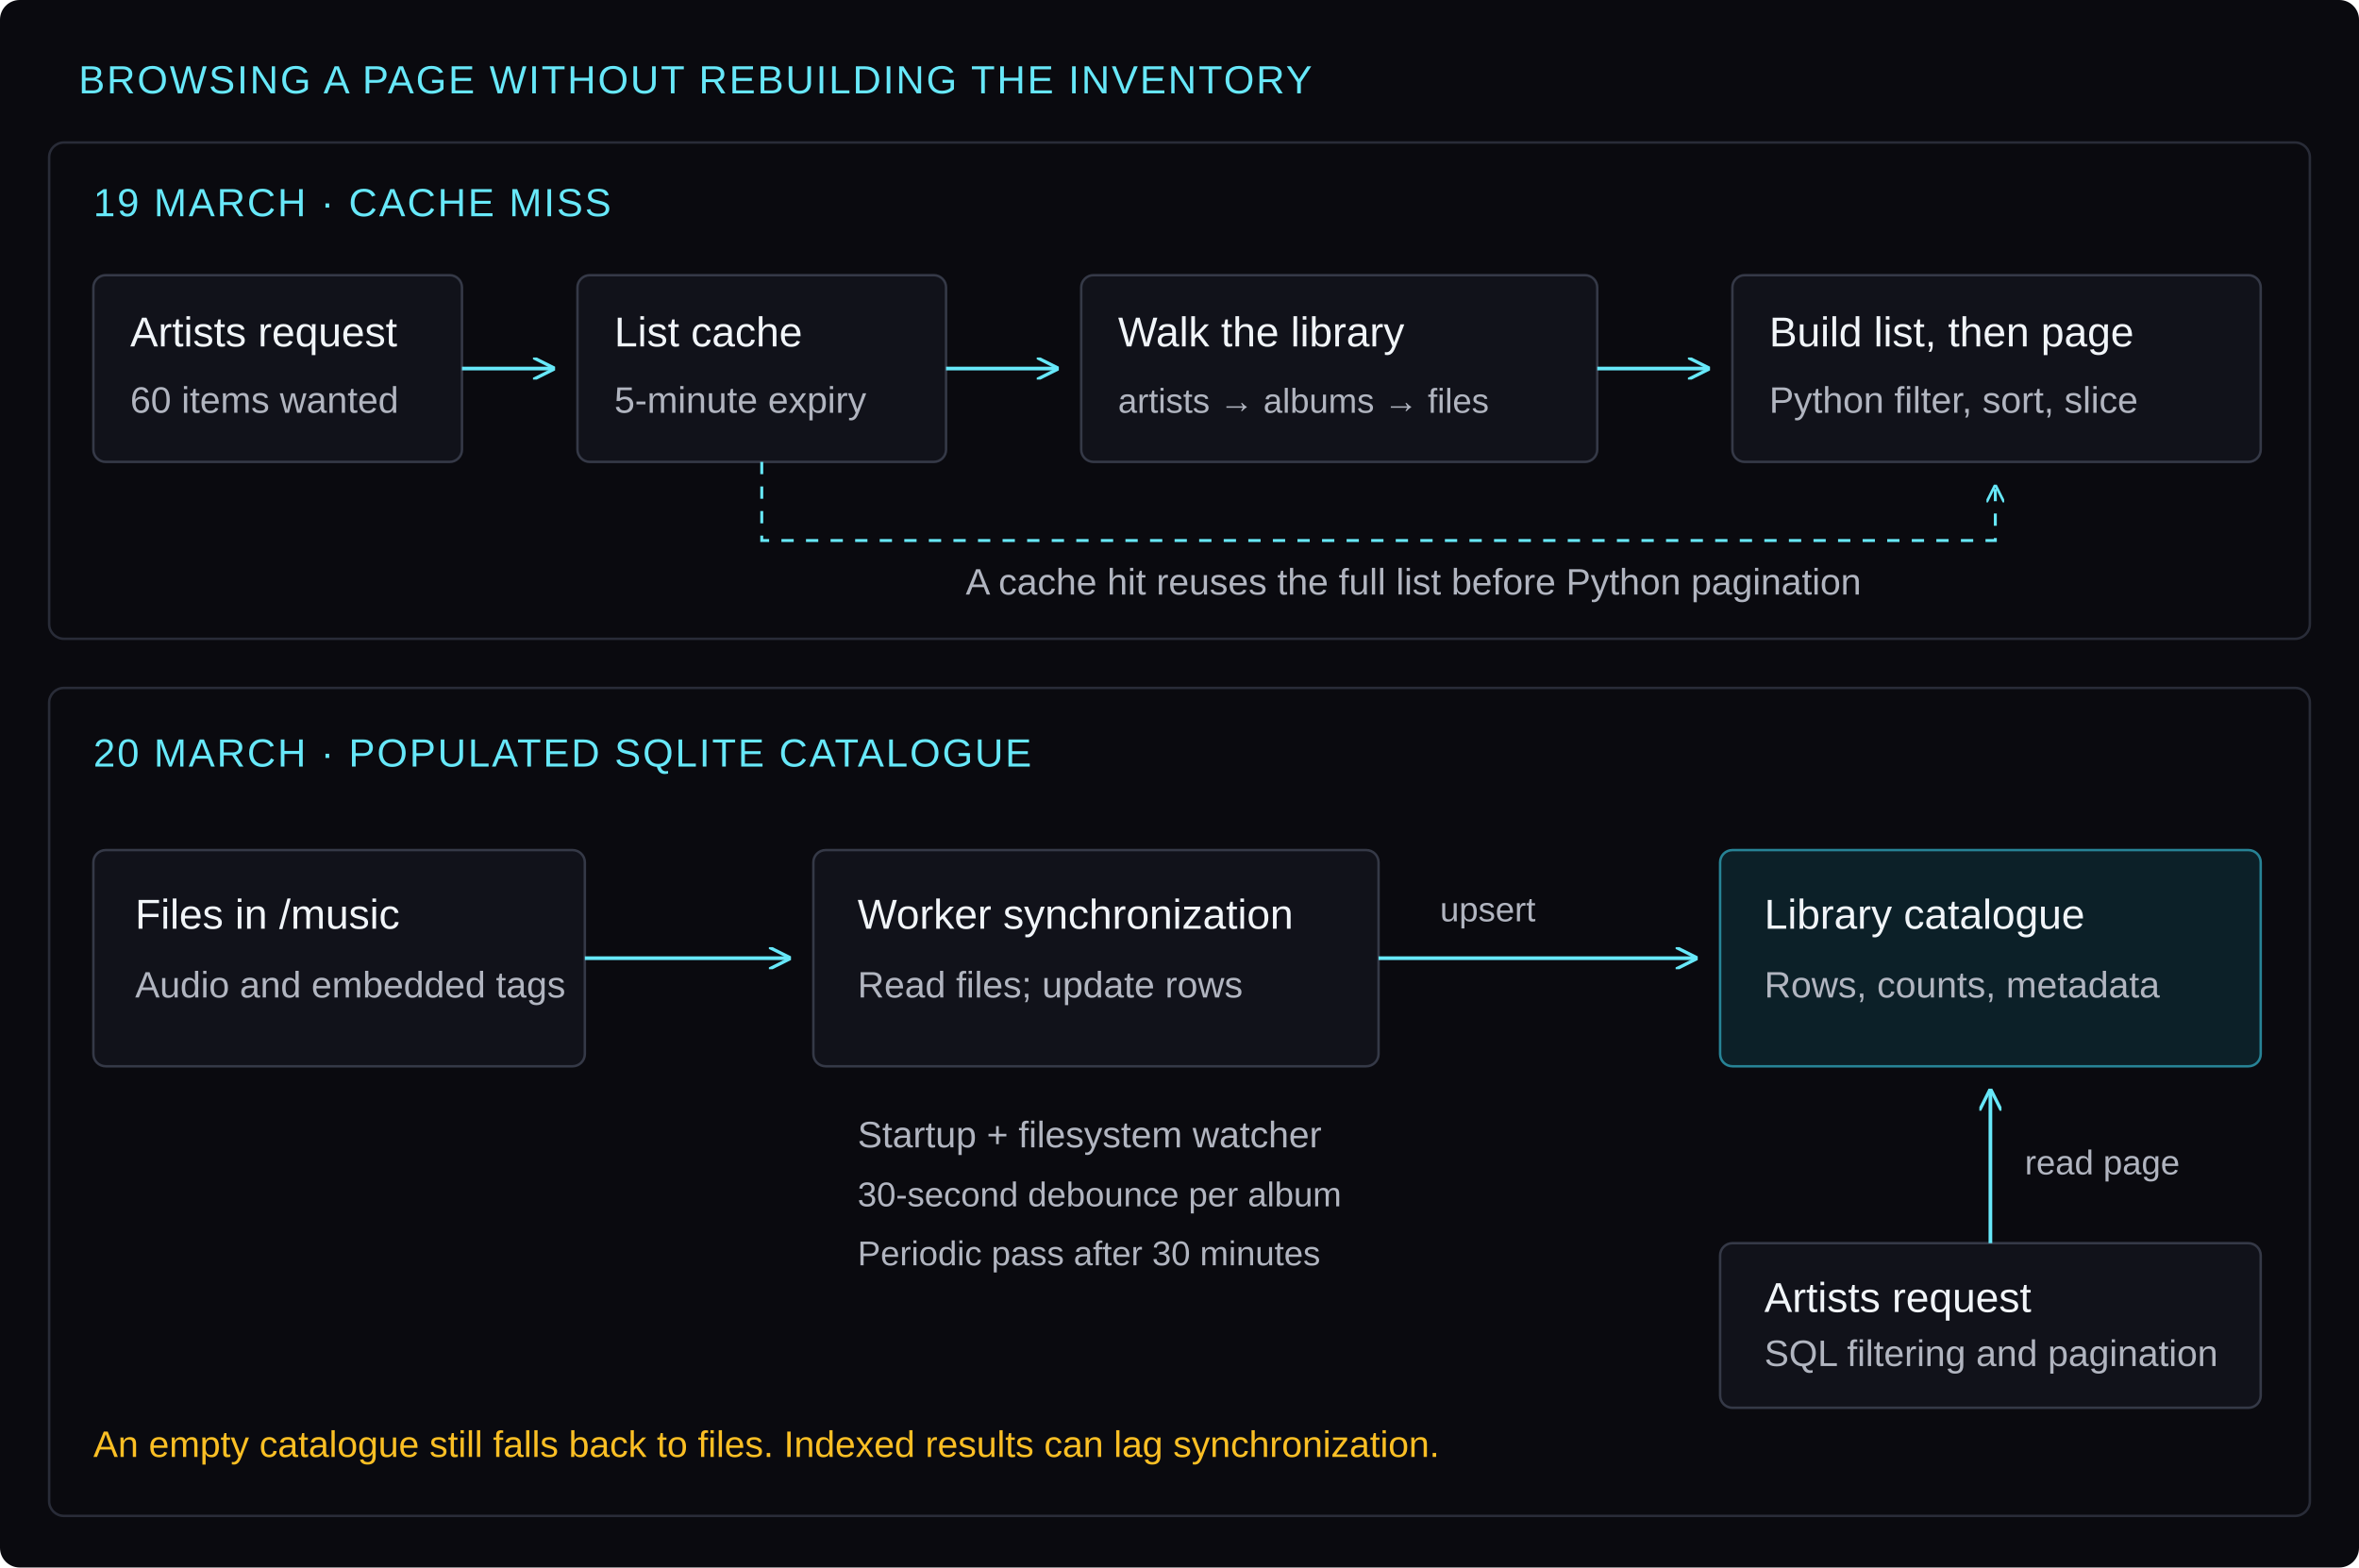
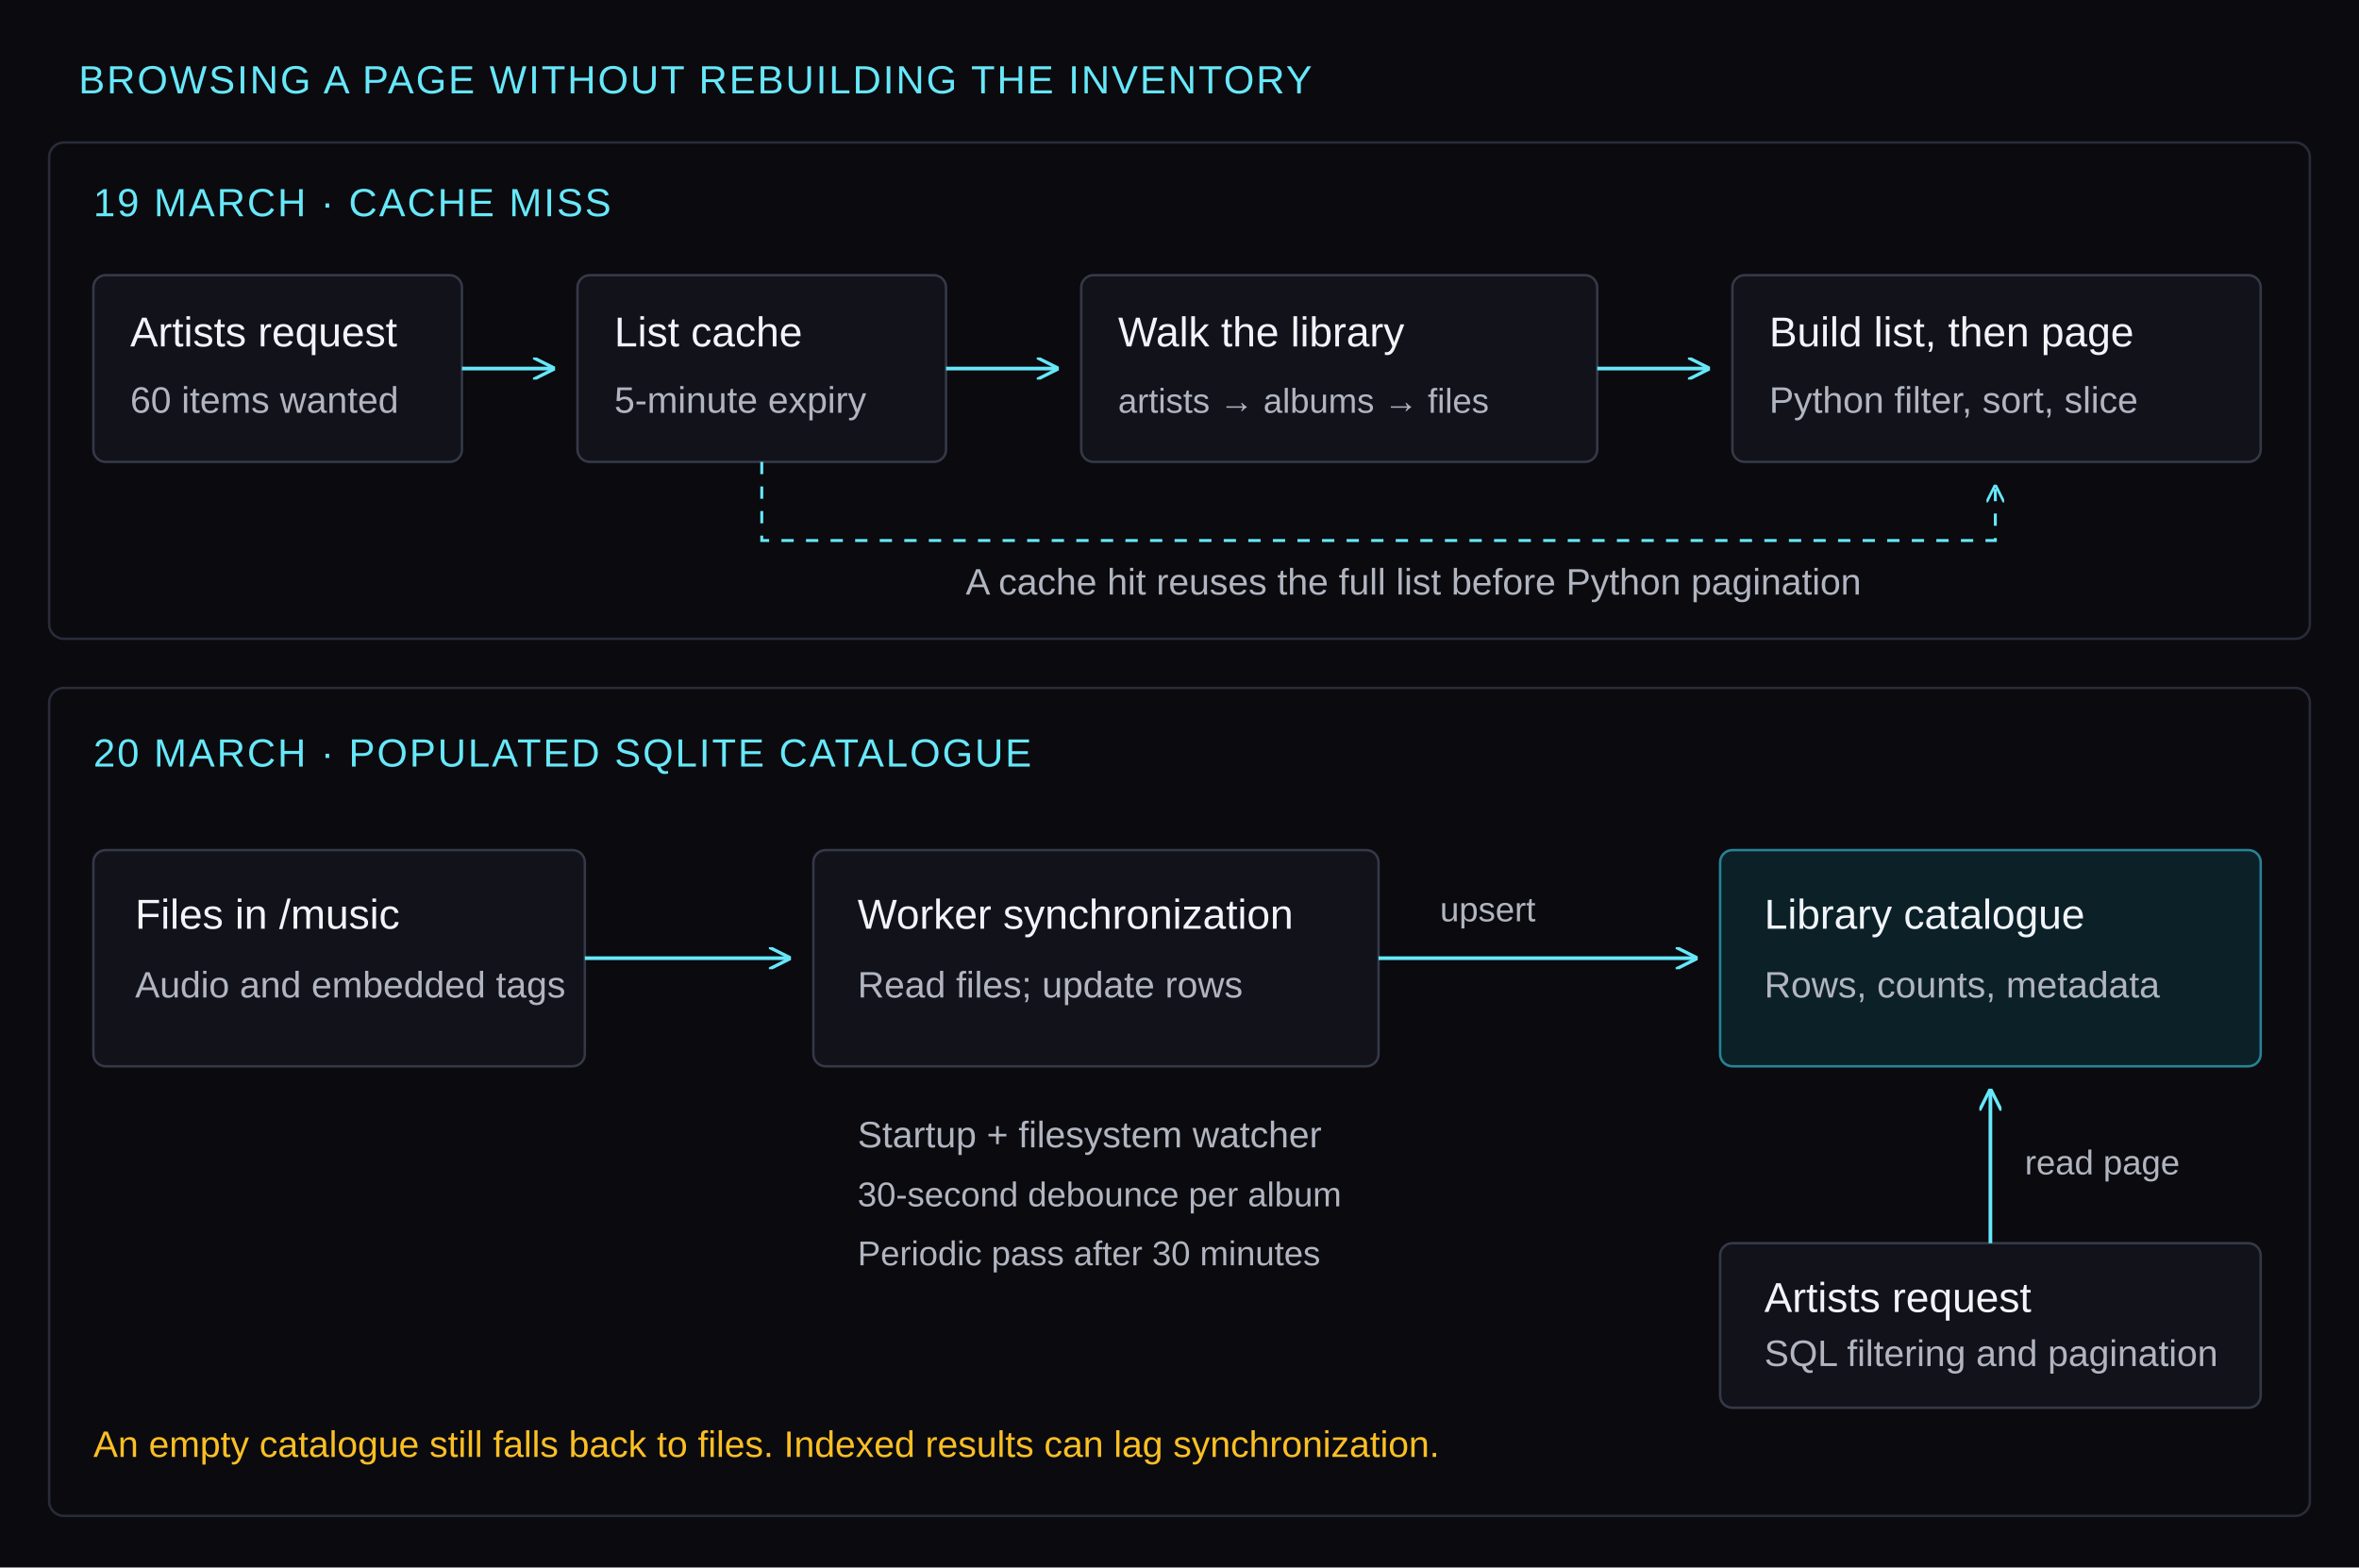
<svg xmlns="http://www.w3.org/2000/svg" viewBox="0 0 960 638" role="img" aria-labelledby="title desc">
  <defs>
    <marker id="arrow" viewBox="0 0 10 10" refX="9" refY="5" markerWidth="6" markerHeight="6" orient="auto">
      <path d="M0 0L10 5L0 10" fill="none" stroke="#67e8f9" stroke-width="1.5" />
    </marker>
    <marker id="amberArrow" viewBox="0 0 10 10" refX="9" refY="5" markerWidth="6" markerHeight="6" orient="auto">
      <path d="M0 0L10 5L0 10" fill="none" stroke="#fbbf24" stroke-width="1.5" />
    </marker>
  </defs>
  <style>
    text {
      font-family: Arial, Helvetica, sans-serif;
      fill: #f1f5f9;
      font-size: 17px;
    }
    .label {
      fill: #67e8f9;
      font-size: 16px;
      letter-spacing: 0.8px;
    }
    .note {
      fill: #b1b5c0;
      font-size: 15px;
    }
    .small {
      fill: #b1b5c0;
      font-size: 14px;
    }
    .warn {
      fill: #fbbf24;
      font-size: 15px;
    }
    .mono {
      font-family: monospace;
      font-size: 15px;
    }
    .box {
      fill: #11121a;
      stroke: #353947;
      stroke-width: 1;
    }
    .focus {
      fill: #0c2028;
      stroke: #278396;
      stroke-width: 1;
    }
    .flow {
      fill: none;
      stroke: #67e8f9;
      stroke-width: 1.5;
      marker-end: url(#arrow);
    }
    .secondary {
      fill: none;
      stroke: #67e8f9;
      stroke-width: 1.2;
      stroke-dasharray: 5 5;
      marker-end: url(#arrow);
    }
    .skip {
      fill: none;
      stroke: #fbbf24;
      stroke-width: 1.5;
      stroke-dasharray: 5 4;
      marker-end: url(#amberArrow);
    }
  </style>
-   <rect width="960" height="638" rx="8" fill="#0a0a0f" />
+   <rect width="960" height="638" fill="#0a0a0f" />
  <text x="32" y="38" class="label">
    BROWSING A PAGE WITHOUT REBUILDING THE INVENTORY
  </text>
  <rect x="20" y="58" width="920" height="202" rx="6" fill="none" stroke="#292c38" />
  <text x="38" y="88" class="label">19 MARCH · CACHE MISS</text>
  <rect x="38" y="112" width="150" height="76" rx="5" class="box" />
  <text x="53" y="141">Artists request</text>
  <text x="53" y="168" class="note">60 items wanted</text>
  <rect x="235" y="112" width="150" height="76" rx="5" class="box" />
  <text x="250" y="141">List cache</text>
  <text x="250" y="168" class="note">5-minute expiry</text>
  <rect x="440" y="112" width="210" height="76" rx="5" class="box" />
  <text x="455" y="141">Walk the library</text>
  <text x="455" y="168" class="small">artists → albums → files</text>
  <rect x="705" y="112" width="215" height="76" rx="5" class="box" />
  <text x="720" y="141">Build list, then page</text>
  <text x="720" y="168" class="note">Python filter, sort, slice</text>
  <path d="M188 150H225" class="flow" />
  <path d="M385 150H430" class="flow" />
  <path d="M650 150H695" class="flow" />
  <path d="M310 188V220H812V198" class="secondary" />
  <text x="393" y="242" class="note">
    A cache hit reuses the full list before Python pagination
  </text>
  <rect x="20" y="280" width="920" height="337" rx="6" fill="none" stroke="#292c38" />
  <text x="38" y="312" class="label">
    20 MARCH · POPULATED SQLITE CATALOGUE
  </text>
  <rect x="38" y="346" width="200" height="88" rx="5" class="box" />
  <text x="55" y="378">Files in /music</text>
  <text x="55" y="406" class="note">Audio and embedded tags</text>
  <rect x="331" y="346" width="230" height="88" rx="5" class="box" />
  <text x="349" y="378">Worker synchronization</text>
  <text x="349" y="406" class="note">Read files; update rows</text>
  <rect x="700" y="346" width="220" height="88" rx="5" class="focus" />
  <text x="718" y="378">Library catalogue</text>
  <text x="718" y="406" class="note">Rows, counts, metadata</text>
  <path d="M238 390H321" class="flow" />
  <path d="M561 390H690" class="flow" />
  <text x="586" y="375" class="small">upsert</text>
  <text x="349" y="467" class="note">Startup + filesystem watcher</text>
  <text x="349" y="491" class="small">30-second debounce per album</text>
  <text x="349" y="515" class="small">Periodic pass after 30 minutes</text>
  <rect x="700" y="506" width="220" height="67" rx="5" class="box" />
  <text x="718" y="534">Artists request</text>
  <text x="718" y="556" class="note">SQL filtering and pagination</text>
  <path d="M810 506V444" class="flow" />
  <text x="824" y="478" class="small">read page</text>
  <text x="38" y="593" class="warn">
    An empty catalogue still falls back to files. Indexed results can lag
    synchronization.
  </text>
</svg>
